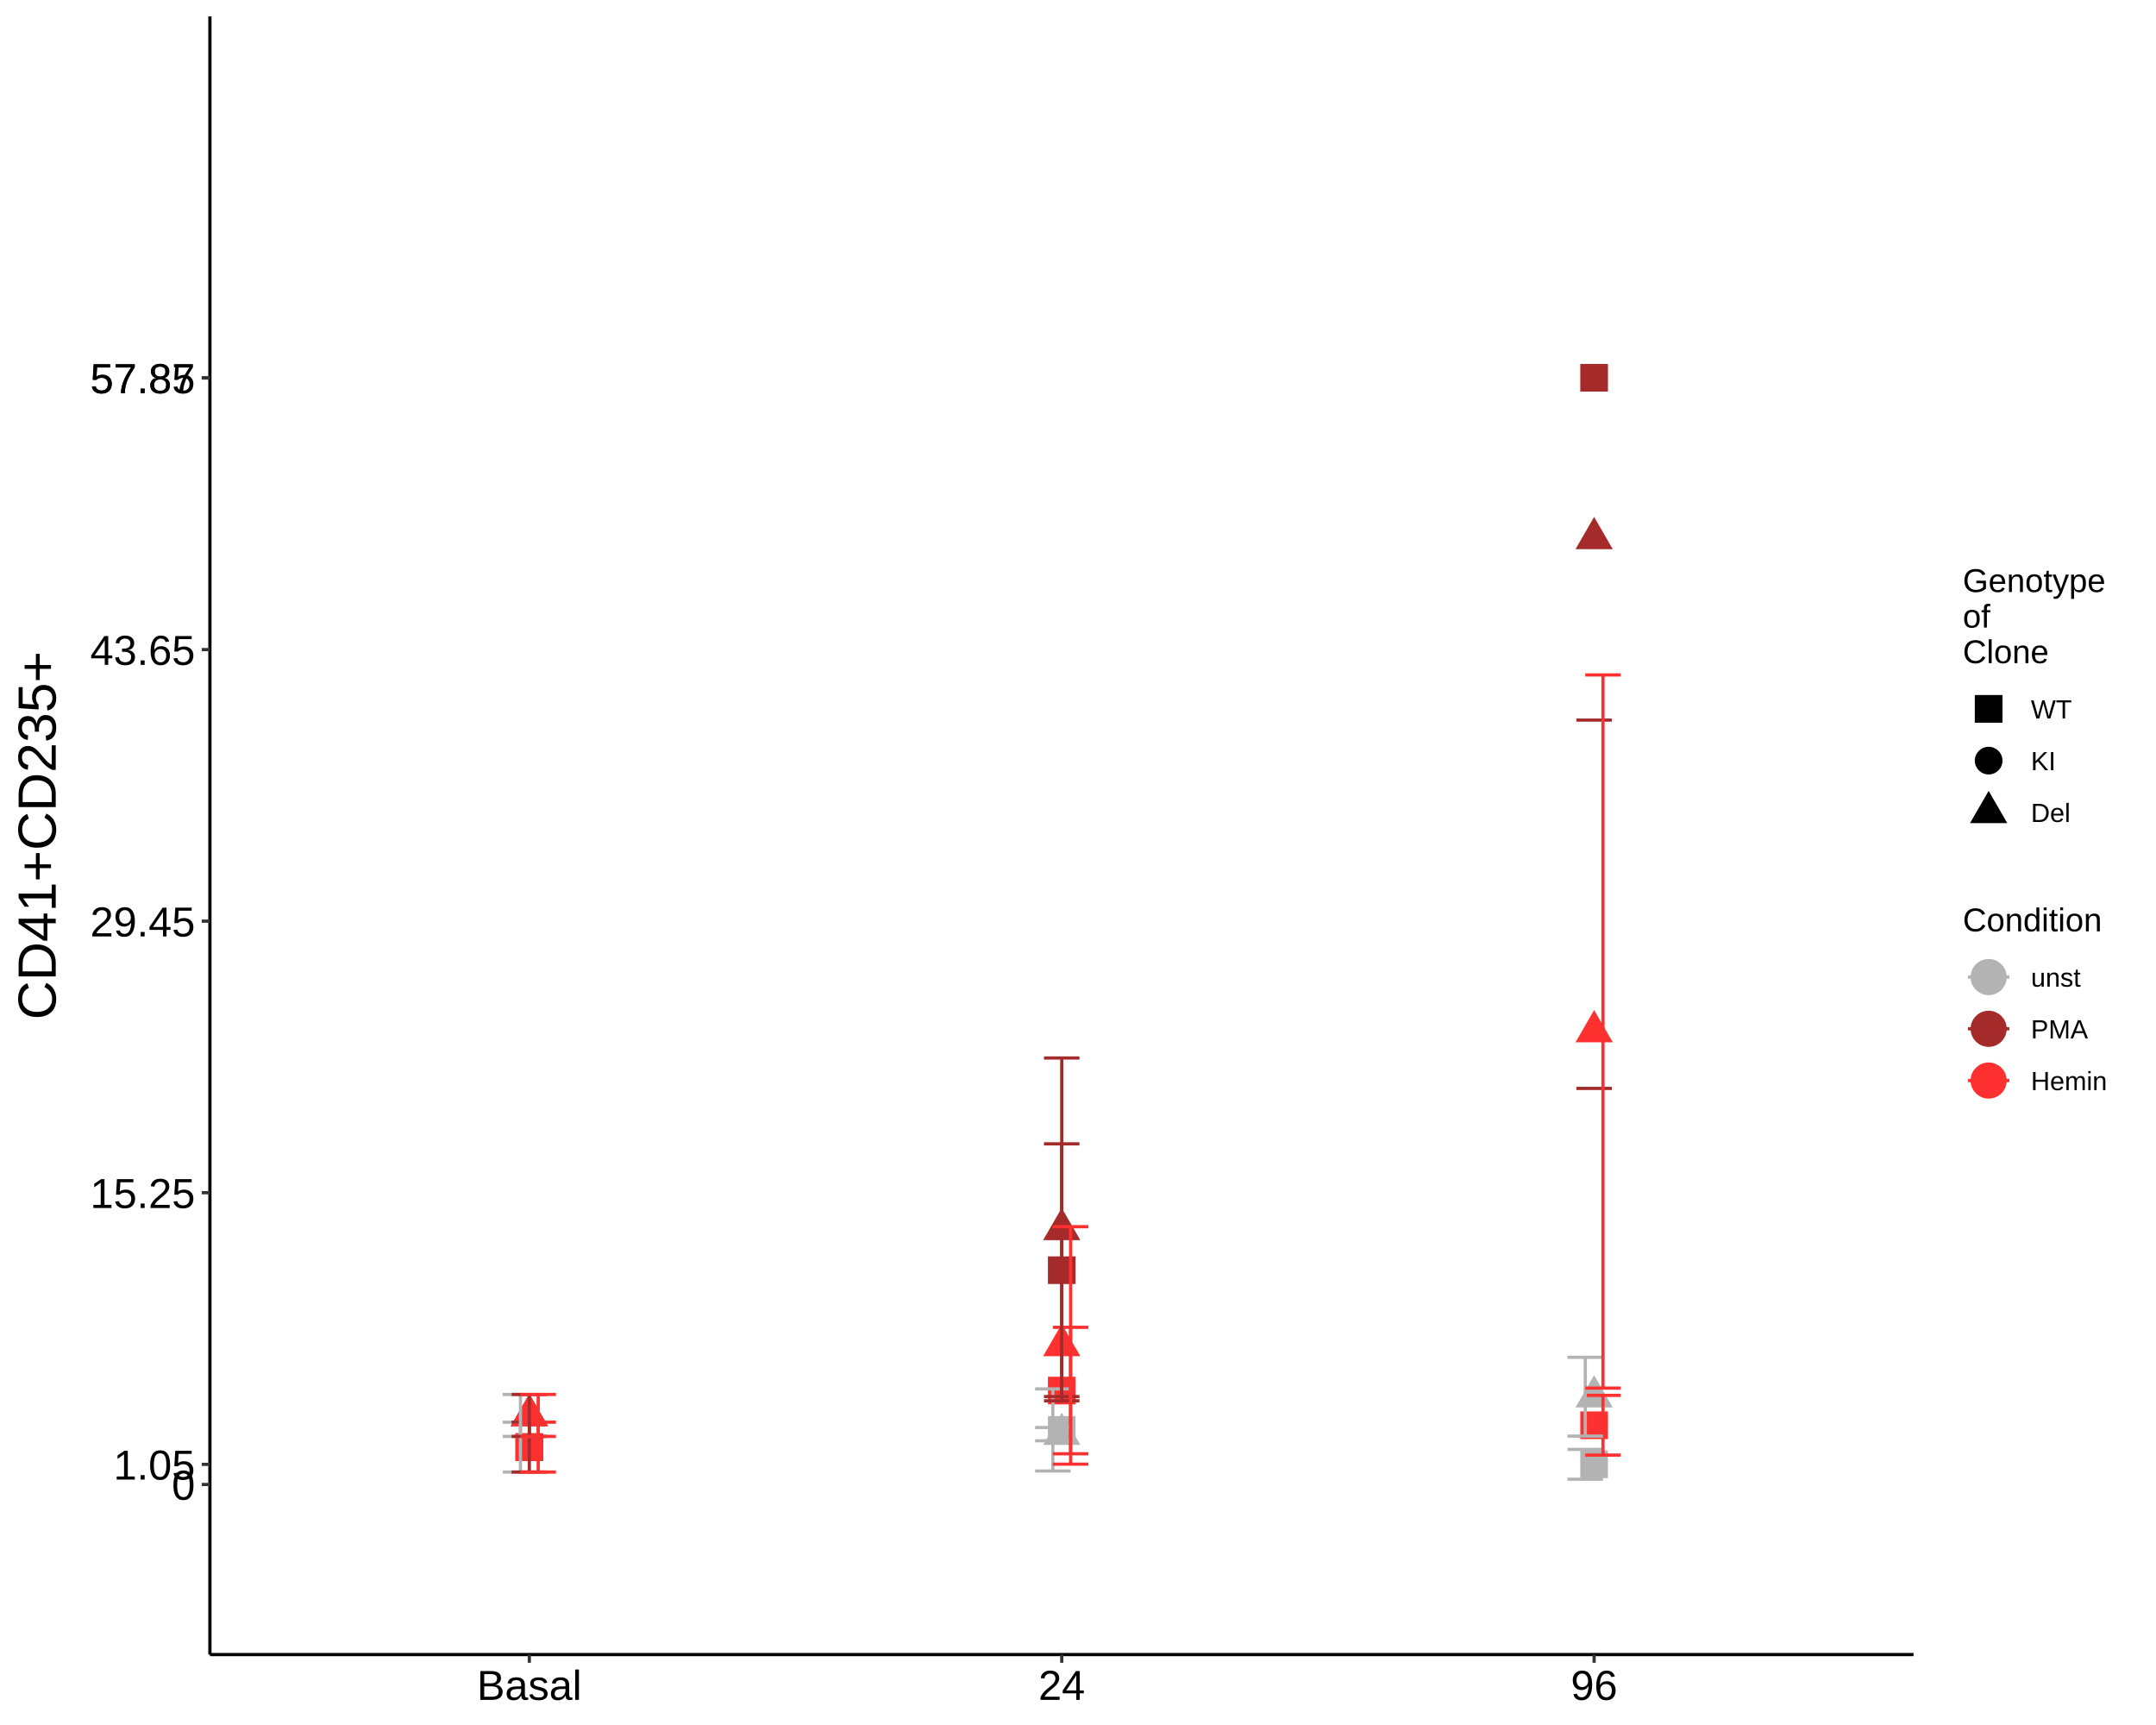
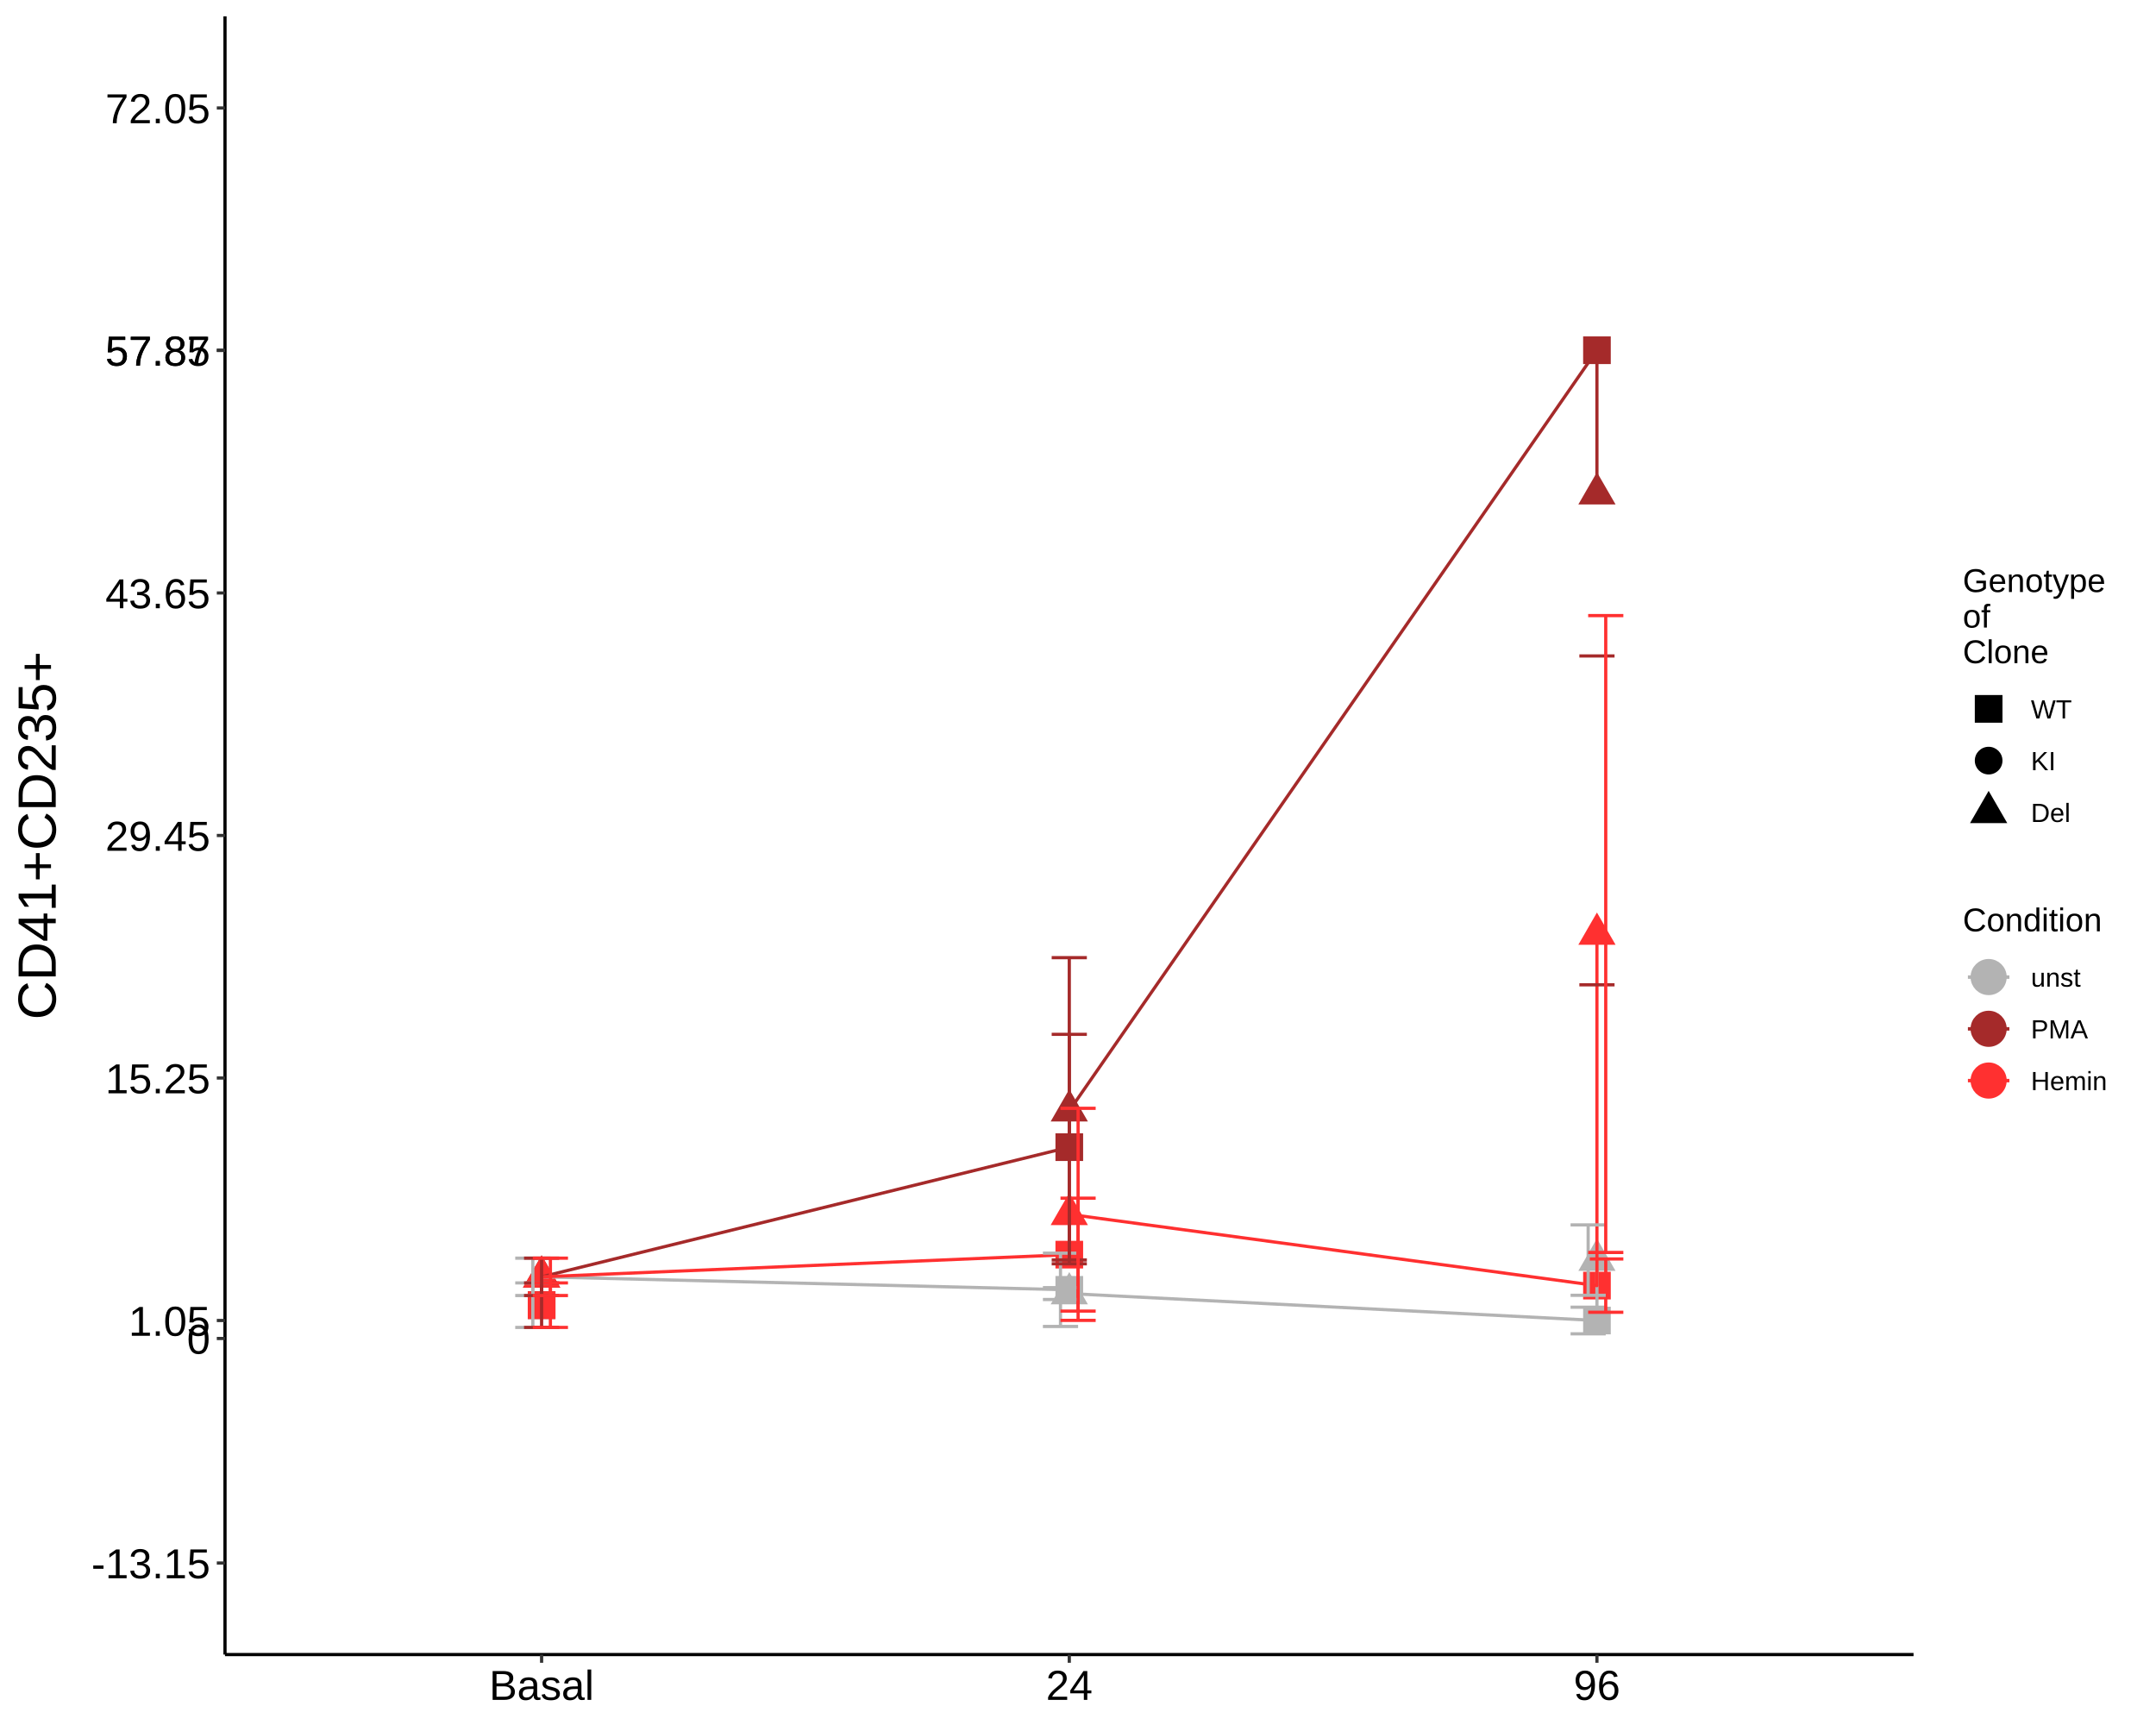
<svg xmlns="http://www.w3.org/2000/svg" class="svglite" width="720.00pt" height="576.00pt" viewBox="0 0 720.00 576.00">
  <defs>
    <style type="text/css">
    .svglite line, .svglite polyline, .svglite polygon, .svglite path, .svglite rect, .svglite circle {
      fill: none;
      stroke: #000000;
      stroke-linecap: round;
      stroke-linejoin: round;
      stroke-miterlimit: 10.00;
    }
  </style>
  </defs>
  <rect width="100%" height="100%" style="stroke: none; fill: #FFFFFF;" />
  <defs>
    <clipPath id="cpMC4wMHw3MjAuMDB8MC4wMHw1NzYuMDA=">
      <rect x="0.00" y="0.00" width="720.00" height="576.00" />
    </clipPath>
  </defs>
  <g clip-path="url(#cpMC4wMHw3MjAuMDB8MC4wMHw1NzYuMDA=)">
    <rect x="0" y="0.00" width="720.00" height="576.00" style="stroke-width: 1.07; stroke: #FFFFFF; fill: #FFFFFF;" />
  </g>
  <defs>
-     <clipPath id="cpNzAuMTB8NjM5LjAzfDUuNDh8NTUyLjQ4">
-       <rect x="70.10" y="5.48" width="568.94" height="547.00" />
+     <clipPath id="cpNzUuMTR8NjM5LjAzfDUuNDh8NTUyLjQ4">
+       <rect x="75.14" y="5.48" width="563.89" height="547.00" />
    </clipPath>
  </defs>
-   <g clip-path="url(#cpNzAuMTB8NjM5LjAzfDUuNDh8NTUyLjQ4)">
-     <rect x="70.10" y="5.48" width="568.94" height="547.00" style="stroke-width: 1.07; stroke: none; fill: #FFFFFF;" />
-     <polygon points="172.15,487.84 181.39,487.84 181.39,478.60 172.15,478.60 " style="stroke-width: 2.83; stroke: none; fill: #B3B3B3;" />
-     <polygon points="349.95,482.10 359.18,482.10 359.18,472.86 349.95,472.86 " style="stroke-width: 2.83; stroke: none; fill: #B3B3B3;" />
-     <polygon points="527.74,493.57 536.98,493.57 536.98,484.34 527.74,484.34 " style="stroke-width: 2.83; stroke: none; fill: #B3B3B3;" />
-     <polygon points="172.15,487.84 181.39,487.84 181.39,478.60 172.15,478.60 " style="stroke-width: 2.83; stroke: none; fill: #A52A2A;" />
-     <polygon points="349.95,428.75 359.18,428.75 359.18,419.52 349.95,419.52 " style="stroke-width: 2.83; stroke: none; fill: #A52A2A;" />
-     <polygon points="527.74,130.75 536.98,130.75 536.98,121.52 527.74,121.52 " style="stroke-width: 2.83; stroke: none; fill: #A52A2A;" />
-     <polygon points="172.15,487.84 181.39,487.84 181.39,478.60 172.15,478.60 " style="stroke-width: 2.83; stroke: none; fill: #FF3030;" />
-     <polygon points="349.95,468.95 359.18,468.95 359.18,459.71 349.95,459.71 " style="stroke-width: 2.83; stroke: none; fill: #FF3030;" />
-     <polygon points="527.74,480.53 536.98,480.53 536.98,471.29 527.74,471.29 " style="stroke-width: 2.83; stroke: none; fill: #FF3030;" />
-     <polygon points="176.77,465.45 182.99,476.22 170.55,476.22 " style="stroke-width: 2.83; stroke: none; fill: #B3B3B3;" />
-     <polygon points="354.57,471.71 360.78,482.48 348.35,482.48 " style="stroke-width: 2.83; stroke: none; fill: #B3B3B3;" />
-     <polygon points="532.36,459.19 538.58,469.96 526.14,469.96 " style="stroke-width: 2.83; stroke: none; fill: #B3B3B3;" />
-     <polygon points="176.77,465.45 182.99,476.22 170.55,476.22 " style="stroke-width: 2.83; stroke: none; fill: #A52A2A;" />
-     <polygon points="354.57,403.33 360.78,414.10 348.35,414.10 " style="stroke-width: 2.83; stroke: none; fill: #A52A2A;" />
-     <polygon points="532.36,172.60 538.58,183.37 526.14,183.37 " style="stroke-width: 2.83; stroke: none; fill: #A52A2A;" />
-     <polygon points="176.77,465.45 182.99,476.22 170.55,476.22 " style="stroke-width: 2.83; stroke: none; fill: #FF3030;" />
-     <polygon points="354.57,442.07 360.78,452.85 348.35,452.85 " style="stroke-width: 2.83; stroke: none; fill: #FF3030;" />
-     <polygon points="532.36,337.26 538.58,348.03 526.14,348.03 " style="stroke-width: 2.83; stroke: none; fill: #FF3030;" />
-     <polyline points="167.88,474.90 179.73,474.90 " style="stroke-width: 1.07; stroke: #B3B3B3; stroke-linecap: butt;" />
-     <polyline points="173.81,474.90 173.81,491.54 " style="stroke-width: 1.07; stroke: #B3B3B3; stroke-linecap: butt;" />
-     <polyline points="167.88,491.54 179.73,491.54 " style="stroke-width: 1.07; stroke: #B3B3B3; stroke-linecap: butt;" />
-     <polyline points="345.68,463.77 357.53,463.77 " style="stroke-width: 1.07; stroke: #B3B3B3; stroke-linecap: butt;" />
-     <polyline points="351.60,463.77 351.60,491.19 " style="stroke-width: 1.07; stroke: #B3B3B3; stroke-linecap: butt;" />
-     <polyline points="345.68,491.19 357.53,491.19 " style="stroke-width: 1.07; stroke: #B3B3B3; stroke-linecap: butt;" />
-     <polyline points="523.47,483.98 535.32,483.98 " style="stroke-width: 1.07; stroke: #B3B3B3; stroke-linecap: butt;" />
-     <polyline points="529.40,483.98 529.40,493.93 " style="stroke-width: 1.07; stroke: #B3B3B3; stroke-linecap: butt;" />
-     <polyline points="523.47,493.93 535.32,493.93 " style="stroke-width: 1.07; stroke: #B3B3B3; stroke-linecap: butt;" />
-     <polyline points="170.85,474.90 182.70,474.90 " style="stroke-width: 1.07; stroke: #A52A2A; stroke-linecap: butt;" />
-     <polyline points="176.77,474.90 176.77,491.54 " style="stroke-width: 1.07; stroke: #A52A2A; stroke-linecap: butt;" />
-     <polyline points="170.85,491.54 182.70,491.54 " style="stroke-width: 1.07; stroke: #A52A2A; stroke-linecap: butt;" />
-     <polyline points="348.64,381.95 360.49,381.95 " style="stroke-width: 1.07; stroke: #A52A2A; stroke-linecap: butt;" />
-     <polyline points="354.57,381.95 354.57,466.33 " style="stroke-width: 1.07; stroke: #A52A2A; stroke-linecap: butt;" />
-     <polyline points="348.64,466.33 360.49,466.33 " style="stroke-width: 1.07; stroke: #A52A2A; stroke-linecap: butt;" />
-     <polyline points="526.43,240.45 538.29,240.45 " style="stroke-width: 1.07; stroke: #A52A2A; stroke-linecap: butt;" />
-     <polyline points="173.81,474.90 185.66,474.90 " style="stroke-width: 1.07; stroke: #FF3030; stroke-linecap: butt;" />
-     <polyline points="179.73,474.90 179.73,491.54 " style="stroke-width: 1.07; stroke: #FF3030; stroke-linecap: butt;" />
-     <polyline points="173.81,491.54 185.66,491.54 " style="stroke-width: 1.07; stroke: #FF3030; stroke-linecap: butt;" />
-     <polyline points="351.60,443.22 363.45,443.22 " style="stroke-width: 1.07; stroke: #FF3030; stroke-linecap: butt;" />
-     <polyline points="357.53,443.22 357.53,485.43 " style="stroke-width: 1.07; stroke: #FF3030; stroke-linecap: butt;" />
-     <polyline points="351.60,485.43 363.45,485.43 " style="stroke-width: 1.07; stroke: #FF3030; stroke-linecap: butt;" />
-     <polyline points="529.40,465.93 541.25,465.93 " style="stroke-width: 1.07; stroke: #FF3030; stroke-linecap: butt;" />
-     <polyline points="535.32,465.93 535.32,485.88 " style="stroke-width: 1.07; stroke: #FF3030; stroke-linecap: butt;" />
-     <polyline points="529.40,485.88 541.25,485.88 " style="stroke-width: 1.07; stroke: #FF3030; stroke-linecap: butt;" />
-     <polyline points="167.88,465.63 179.73,465.63 " style="stroke-width: 1.07; stroke: #B3B3B3; stroke-linecap: butt;" />
-     <polyline points="173.81,465.63 173.81,479.63 " style="stroke-width: 1.07; stroke: #B3B3B3; stroke-linecap: butt;" />
-     <polyline points="167.88,479.63 179.73,479.63 " style="stroke-width: 1.07; stroke: #B3B3B3; stroke-linecap: butt;" />
-     <polyline points="345.68,476.67 357.53,476.67 " style="stroke-width: 1.07; stroke: #B3B3B3; stroke-linecap: butt;" />
-     <polyline points="351.60,476.67 351.60,481.10 " style="stroke-width: 1.07; stroke: #B3B3B3; stroke-linecap: butt;" />
-     <polyline points="345.68,481.10 357.53,481.10 " style="stroke-width: 1.07; stroke: #B3B3B3; stroke-linecap: butt;" />
-     <polyline points="523.47,453.21 535.32,453.21 " style="stroke-width: 1.07; stroke: #B3B3B3; stroke-linecap: butt;" />
-     <polyline points="529.40,453.21 529.40,479.53 " style="stroke-width: 1.07; stroke: #B3B3B3; stroke-linecap: butt;" />
-     <polyline points="523.47,479.53 535.32,479.53 " style="stroke-width: 1.07; stroke: #B3B3B3; stroke-linecap: butt;" />
-     <polyline points="170.85,465.63 182.70,465.63 " style="stroke-width: 1.07; stroke: #A52A2A; stroke-linecap: butt;" />
-     <polyline points="176.77,465.63 176.77,479.63 " style="stroke-width: 1.07; stroke: #A52A2A; stroke-linecap: butt;" />
-     <polyline points="170.85,479.63 182.70,479.63 " style="stroke-width: 1.07; stroke: #A52A2A; stroke-linecap: butt;" />
-     <polyline points="348.64,353.28 360.49,353.28 " style="stroke-width: 1.07; stroke: #A52A2A; stroke-linecap: butt;" />
-     <polyline points="354.57,353.28 354.57,467.75 " style="stroke-width: 1.07; stroke: #A52A2A; stroke-linecap: butt;" />
-     <polyline points="348.64,467.75 360.49,467.75 " style="stroke-width: 1.07; stroke: #A52A2A; stroke-linecap: butt;" />
-     <polyline points="526.43,363.43 538.29,363.43 " style="stroke-width: 1.07; stroke: #A52A2A; stroke-linecap: butt;" />
-     <polyline points="173.81,465.63 185.66,465.63 " style="stroke-width: 1.07; stroke: #FF3030; stroke-linecap: butt;" />
-     <polyline points="179.73,465.63 179.73,479.63 " style="stroke-width: 1.07; stroke: #FF3030; stroke-linecap: butt;" />
-     <polyline points="173.81,479.63 185.66,479.63 " style="stroke-width: 1.07; stroke: #FF3030; stroke-linecap: butt;" />
-     <polyline points="351.60,409.61 363.45,409.61 " style="stroke-width: 1.07; stroke: #FF3030; stroke-linecap: butt;" />
-     <polyline points="357.53,409.61 357.53,488.90 " style="stroke-width: 1.07; stroke: #FF3030; stroke-linecap: butt;" />
-     <polyline points="351.60,488.90 363.45,488.90 " style="stroke-width: 1.07; stroke: #FF3030; stroke-linecap: butt;" />
-     <polyline points="529.40,225.37 541.25,225.37 " style="stroke-width: 1.07; stroke: #FF3030; stroke-linecap: butt;" />
-     <polyline points="535.32,225.37 535.32,463.51 " style="stroke-width: 1.07; stroke: #FF3030; stroke-linecap: butt;" />
-     <polyline points="529.40,463.51 541.25,463.51 " style="stroke-width: 1.07; stroke: #FF3030; stroke-linecap: butt;" />
+   <g clip-path="url(#cpNzUuMTR8NjM5LjAzfDUuNDh8NTUyLjQ4)">
+     <rect x="75.14" y="5.48" width="563.89" height="547.00" style="stroke-width: 1.07; stroke: none; fill: #FFFFFF;" />
+     <polygon points="176.25,440.43 185.49,440.43 185.49,431.19 176.25,431.19 " style="stroke-width: 2.83; stroke: none; fill: #B3B3B3;" />
+     <polygon points="352.47,435.31 361.71,435.31 361.71,426.07 352.47,426.07 " style="stroke-width: 2.83; stroke: none; fill: #B3B3B3;" />
+     <polygon points="528.69,445.55 537.92,445.55 537.92,436.32 528.69,436.32 " style="stroke-width: 2.83; stroke: none; fill: #B3B3B3;" />
+     <polygon points="176.25,440.43 185.49,440.43 185.49,431.19 176.25,431.19 " style="stroke-width: 2.83; stroke: none; fill: #A52A2A;" />
+     <polygon points="352.47,387.67 361.71,387.67 361.71,378.43 352.47,378.43 " style="stroke-width: 2.83; stroke: none; fill: #A52A2A;" />
+     <polygon points="528.69,121.57 537.92,121.57 537.92,112.33 528.69,112.33 " style="stroke-width: 2.83; stroke: none; fill: #A52A2A;" />
+     <polygon points="176.25,440.43 185.49,440.43 185.49,431.19 176.25,431.19 " style="stroke-width: 2.83; stroke: none; fill: #FF3030;" />
+     <polygon points="352.47,423.56 361.71,423.56 361.71,414.32 352.47,414.32 " style="stroke-width: 2.83; stroke: none; fill: #FF3030;" />
+     <polygon points="528.69,433.90 537.92,433.90 537.92,424.66 528.69,424.66 " style="stroke-width: 2.83; stroke: none; fill: #FF3030;" />
+     <polygon points="180.87,419.17 187.09,429.95 174.65,429.95 " style="stroke-width: 2.83; stroke: none; fill: #B3B3B3;" />
+     <polygon points="357.09,424.76 363.31,435.53 350.87,435.53 " style="stroke-width: 2.83; stroke: none; fill: #B3B3B3;" />
+     <polygon points="533.30,413.58 539.52,424.36 527.09,424.36 " style="stroke-width: 2.83; stroke: none; fill: #B3B3B3;" />
+     <polygon points="180.87,419.17 187.09,429.95 174.65,429.95 " style="stroke-width: 2.83; stroke: none; fill: #A52A2A;" />
+     <polygon points="357.09,363.70 363.31,374.48 350.87,374.48 " style="stroke-width: 2.83; stroke: none; fill: #A52A2A;" />
+     <polygon points="533.30,157.67 539.52,168.44 527.09,168.44 " style="stroke-width: 2.83; stroke: none; fill: #A52A2A;" />
+     <polygon points="180.87,419.17 187.09,429.95 174.65,429.95 " style="stroke-width: 2.83; stroke: none; fill: #FF3030;" />
+     <polygon points="357.09,398.30 363.31,409.07 350.87,409.07 " style="stroke-width: 2.83; stroke: none; fill: #FF3030;" />
+     <polygon points="533.30,304.70 539.52,315.47 527.09,315.47 " style="stroke-width: 2.83; stroke: none; fill: #FF3030;" />
+     <polyline points="180.87,435.81 180.87,426.35 357.09,430.69 357.09,431.94 533.30,440.93 533.30,420.77 " style="stroke-width: 1.07; stroke: #B3B3B3; stroke-linecap: butt;" />
+     <polyline points="180.87,435.81 180.87,426.35 357.09,383.05 357.09,370.89 533.30,116.95 533.30,164.85 " style="stroke-width: 1.07; stroke: #A52A2A; stroke-linecap: butt;" />
+     <polyline points="180.87,435.81 180.87,426.35 357.09,418.94 357.09,405.48 533.30,429.28 533.30,311.88 " style="stroke-width: 1.07; stroke: #FF3030; stroke-linecap: butt;" />
+     <polyline points="172.06,428.38 183.81,428.38 " style="stroke-width: 1.07; stroke: #B3B3B3; stroke-linecap: butt;" />
+     <polyline points="177.94,428.38 177.94,443.24 " style="stroke-width: 1.07; stroke: #B3B3B3; stroke-linecap: butt;" />
+     <polyline points="172.06,443.24 183.81,443.24 " style="stroke-width: 1.07; stroke: #B3B3B3; stroke-linecap: butt;" />
+     <polyline points="348.28,418.45 360.03,418.45 " style="stroke-width: 1.07; stroke: #B3B3B3; stroke-linecap: butt;" />
+     <polyline points="354.15,418.45 354.15,442.93 " style="stroke-width: 1.07; stroke: #B3B3B3; stroke-linecap: butt;" />
+     <polyline points="348.28,442.93 360.03,442.93 " style="stroke-width: 1.07; stroke: #B3B3B3; stroke-linecap: butt;" />
+     <polyline points="524.49,436.49 536.24,436.49 " style="stroke-width: 1.07; stroke: #B3B3B3; stroke-linecap: butt;" />
+     <polyline points="530.37,436.49 530.37,445.38 " style="stroke-width: 1.07; stroke: #B3B3B3; stroke-linecap: butt;" />
+     <polyline points="524.49,445.38 536.24,445.38 " style="stroke-width: 1.07; stroke: #B3B3B3; stroke-linecap: butt;" />
+     <polyline points="175.00,428.38 186.75,428.38 " style="stroke-width: 1.07; stroke: #A52A2A; stroke-linecap: butt;" />
+     <polyline points="180.87,428.38 180.87,443.24 " style="stroke-width: 1.07; stroke: #A52A2A; stroke-linecap: butt;" />
+     <polyline points="175.00,443.24 186.75,443.24 " style="stroke-width: 1.07; stroke: #A52A2A; stroke-linecap: butt;" />
+     <polyline points="351.21,345.38 362.96,345.38 " style="stroke-width: 1.07; stroke: #A52A2A; stroke-linecap: butt;" />
+     <polyline points="357.09,345.38 357.09,420.73 " style="stroke-width: 1.07; stroke: #A52A2A; stroke-linecap: butt;" />
+     <polyline points="351.21,420.73 362.96,420.73 " style="stroke-width: 1.07; stroke: #A52A2A; stroke-linecap: butt;" />
+     <polyline points="527.43,219.03 539.18,219.03 " style="stroke-width: 1.07; stroke: #A52A2A; stroke-linecap: butt;" />
+     <polyline points="177.94,428.38 189.68,428.38 " style="stroke-width: 1.07; stroke: #FF3030; stroke-linecap: butt;" />
+     <polyline points="183.81,428.38 183.81,443.24 " style="stroke-width: 1.07; stroke: #FF3030; stroke-linecap: butt;" />
+     <polyline points="177.94,443.24 189.68,443.24 " style="stroke-width: 1.07; stroke: #FF3030; stroke-linecap: butt;" />
+     <polyline points="354.15,400.09 365.90,400.09 " style="stroke-width: 1.07; stroke: #FF3030; stroke-linecap: butt;" />
+     <polyline points="360.03,400.09 360.03,437.79 " style="stroke-width: 1.07; stroke: #FF3030; stroke-linecap: butt;" />
+     <polyline points="354.15,437.79 365.90,437.79 " style="stroke-width: 1.07; stroke: #FF3030; stroke-linecap: butt;" />
+     <polyline points="530.37,420.38 542.12,420.38 " style="stroke-width: 1.07; stroke: #FF3030; stroke-linecap: butt;" />
+     <polyline points="536.24,420.38 536.24,438.19 " style="stroke-width: 1.07; stroke: #FF3030; stroke-linecap: butt;" />
+     <polyline points="530.37,438.19 542.12,438.19 " style="stroke-width: 1.07; stroke: #FF3030; stroke-linecap: butt;" />
+     <polyline points="172.06,420.11 183.81,420.11 " style="stroke-width: 1.07; stroke: #B3B3B3; stroke-linecap: butt;" />
+     <polyline points="177.94,420.11 177.94,432.60 " style="stroke-width: 1.07; stroke: #B3B3B3; stroke-linecap: butt;" />
+     <polyline points="172.06,432.60 183.81,432.60 " style="stroke-width: 1.07; stroke: #B3B3B3; stroke-linecap: butt;" />
+     <polyline points="348.28,429.96 360.03,429.96 " style="stroke-width: 1.07; stroke: #B3B3B3; stroke-linecap: butt;" />
+     <polyline points="354.15,429.96 354.15,433.92 " style="stroke-width: 1.07; stroke: #B3B3B3; stroke-linecap: butt;" />
+     <polyline points="348.28,433.92 360.03,433.92 " style="stroke-width: 1.07; stroke: #B3B3B3; stroke-linecap: butt;" />
+     <polyline points="524.49,409.01 536.24,409.01 " style="stroke-width: 1.07; stroke: #B3B3B3; stroke-linecap: butt;" />
+     <polyline points="530.37,409.01 530.37,432.52 " style="stroke-width: 1.07; stroke: #B3B3B3; stroke-linecap: butt;" />
+     <polyline points="524.49,432.52 536.24,432.52 " style="stroke-width: 1.07; stroke: #B3B3B3; stroke-linecap: butt;" />
+     <polyline points="175.00,420.11 186.75,420.11 " style="stroke-width: 1.07; stroke: #A52A2A; stroke-linecap: butt;" />
+     <polyline points="180.87,420.11 180.87,432.60 " style="stroke-width: 1.07; stroke: #A52A2A; stroke-linecap: butt;" />
+     <polyline points="175.00,432.60 186.75,432.60 " style="stroke-width: 1.07; stroke: #A52A2A; stroke-linecap: butt;" />
+     <polyline points="351.21,319.78 362.96,319.78 " style="stroke-width: 1.07; stroke: #A52A2A; stroke-linecap: butt;" />
+     <polyline points="357.09,319.78 357.09,421.99 " style="stroke-width: 1.07; stroke: #A52A2A; stroke-linecap: butt;" />
+     <polyline points="351.21,421.99 362.96,421.99 " style="stroke-width: 1.07; stroke: #A52A2A; stroke-linecap: butt;" />
+     <polyline points="527.43,328.84 539.18,328.84 " style="stroke-width: 1.07; stroke: #A52A2A; stroke-linecap: butt;" />
+     <polyline points="177.94,420.11 189.68,420.11 " style="stroke-width: 1.07; stroke: #FF3030; stroke-linecap: butt;" />
+     <polyline points="183.81,420.11 183.81,432.60 " style="stroke-width: 1.07; stroke: #FF3030; stroke-linecap: butt;" />
+     <polyline points="177.94,432.60 189.68,432.60 " style="stroke-width: 1.07; stroke: #FF3030; stroke-linecap: butt;" />
+     <polyline points="354.15,370.08 365.90,370.08 " style="stroke-width: 1.07; stroke: #FF3030; stroke-linecap: butt;" />
+     <polyline points="360.03,370.08 360.03,440.89 " style="stroke-width: 1.07; stroke: #FF3030; stroke-linecap: butt;" />
+     <polyline points="354.15,440.89 365.90,440.89 " style="stroke-width: 1.07; stroke: #FF3030; stroke-linecap: butt;" />
+     <polyline points="530.37,205.56 542.12,205.56 " style="stroke-width: 1.07; stroke: #FF3030; stroke-linecap: butt;" />
+     <polyline points="536.24,205.56 536.24,418.21 " style="stroke-width: 1.07; stroke: #FF3030; stroke-linecap: butt;" />
+     <polyline points="530.37,418.21 542.12,418.21 " style="stroke-width: 1.07; stroke: #FF3030; stroke-linecap: butt;" />
  </g>
  <g clip-path="url(#cpMC4wMHw3MjAuMDB8MC4wMHw1NzYuMDA=)">
-     <polyline points="70.10,552.48 70.10,5.48 " style="stroke-width: 1.07; stroke-linecap: butt;" />
-     <text x="65.16" y="500.78" text-anchor="end" style="font-size: 14.00px; font-family: Arimo;" textLength="8.91px" lengthAdjust="spacingAndGlyphs">0</text>
-     <text x="65.16" y="494.06" text-anchor="end" style="font-size: 14.00px; font-family: Arimo;" textLength="31.17px" lengthAdjust="spacingAndGlyphs">1.05</text>
-     <text x="65.16" y="403.37" text-anchor="end" style="font-size: 14.00px; font-family: Arimo;" textLength="40.08px" lengthAdjust="spacingAndGlyphs">15.25</text>
-     <text x="65.16" y="312.69" text-anchor="end" style="font-size: 14.00px; font-family: Arimo;" textLength="40.08px" lengthAdjust="spacingAndGlyphs">29.45</text>
-     <text x="65.16" y="222.01" text-anchor="end" style="font-size: 14.00px; font-family: Arimo;" textLength="40.08px" lengthAdjust="spacingAndGlyphs">43.65</text>
-     <text x="65.16" y="131.32" text-anchor="end" style="font-size: 14.00px; font-family: Arimo;" textLength="40.08px" lengthAdjust="spacingAndGlyphs">57.85</text>
-     <text x="65.16" y="131.24" text-anchor="end" style="font-size: 14.00px; font-family: Arimo;" textLength="40.08px" lengthAdjust="spacingAndGlyphs">57.87</text>
-     <polyline points="67.36,495.68 70.10,495.68 " style="stroke-width: 1.07; stroke: #333333; stroke-linecap: butt;" />
-     <polyline points="67.36,488.96 70.10,488.96 " style="stroke-width: 1.07; stroke: #333333; stroke-linecap: butt;" />
-     <polyline points="67.36,398.27 70.10,398.27 " style="stroke-width: 1.07; stroke: #333333; stroke-linecap: butt;" />
-     <polyline points="67.36,307.59 70.10,307.59 " style="stroke-width: 1.07; stroke: #333333; stroke-linecap: butt;" />
-     <polyline points="67.36,216.90 70.10,216.90 " style="stroke-width: 1.07; stroke: #333333; stroke-linecap: butt;" />
-     <polyline points="67.36,126.22 70.10,126.22 " style="stroke-width: 1.07; stroke: #333333; stroke-linecap: butt;" />
-     <polyline points="67.36,126.14 70.10,126.14 " style="stroke-width: 1.07; stroke: #333333; stroke-linecap: butt;" />
-     <polyline points="70.10,552.48 639.03,552.48 " style="stroke-width: 1.07; stroke-linecap: butt;" />
-     <polyline points="176.77,555.22 176.77,552.48 " style="stroke-width: 1.07; stroke: #333333; stroke-linecap: butt;" />
-     <polyline points="354.57,555.22 354.57,552.48 " style="stroke-width: 1.07; stroke: #333333; stroke-linecap: butt;" />
-     <polyline points="532.36,555.22 532.36,552.48 " style="stroke-width: 1.07; stroke: #333333; stroke-linecap: butt;" />
-     <text x="176.77" y="567.61" text-anchor="middle" style="font-size: 14.00px; font-family: Arimo;" textLength="37.94px" lengthAdjust="spacingAndGlyphs">Basal</text>
-     <text x="354.57" y="567.61" text-anchor="middle" style="font-size: 14.00px; font-family: Arimo;" textLength="17.81px" lengthAdjust="spacingAndGlyphs">24</text>
-     <text x="532.36" y="567.61" text-anchor="middle" style="font-size: 14.00px; font-family: Arimo;" textLength="17.81px" lengthAdjust="spacingAndGlyphs">96</text>
+     <polyline points="75.14,552.48 75.14,5.48 " style="stroke-width: 1.07; stroke-linecap: butt;" />
+     <text x="70.21" y="527.01" text-anchor="end" style="font-size: 14.00px; font-family: Arimo;" textLength="45.12px" lengthAdjust="spacingAndGlyphs">-13.15</text>
+     <text x="70.21" y="452.04" text-anchor="end" style="font-size: 14.00px; font-family: Arimo;" textLength="8.91px" lengthAdjust="spacingAndGlyphs">0</text>
+     <text x="70.21" y="446.04" text-anchor="end" style="font-size: 14.00px; font-family: Arimo;" textLength="31.17px" lengthAdjust="spacingAndGlyphs">1.05</text>
+     <text x="70.21" y="365.06" text-anchor="end" style="font-size: 14.00px; font-family: Arimo;" textLength="40.08px" lengthAdjust="spacingAndGlyphs">15.25</text>
+     <text x="70.21" y="284.08" text-anchor="end" style="font-size: 14.00px; font-family: Arimo;" textLength="40.08px" lengthAdjust="spacingAndGlyphs">29.45</text>
+     <text x="70.21" y="203.10" text-anchor="end" style="font-size: 14.00px; font-family: Arimo;" textLength="40.08px" lengthAdjust="spacingAndGlyphs">43.65</text>
+     <text x="70.21" y="122.12" text-anchor="end" style="font-size: 14.00px; font-family: Arimo;" textLength="40.08px" lengthAdjust="spacingAndGlyphs">57.85</text>
+     <text x="70.21" y="122.05" text-anchor="end" style="font-size: 14.00px; font-family: Arimo;" textLength="40.08px" lengthAdjust="spacingAndGlyphs">57.87</text>
+     <text x="70.21" y="41.15" text-anchor="end" style="font-size: 14.00px; font-family: Arimo;" textLength="40.08px" lengthAdjust="spacingAndGlyphs">72.05</text>
+     <polyline points="72.40,521.91 75.14,521.91 " style="stroke-width: 1.07; stroke: #333333; stroke-linecap: butt;" />
+     <polyline points="72.40,446.94 75.14,446.94 " style="stroke-width: 1.07; stroke: #333333; stroke-linecap: butt;" />
+     <polyline points="72.40,440.93 75.14,440.93 " style="stroke-width: 1.07; stroke: #333333; stroke-linecap: butt;" />
+     <polyline points="72.40,359.96 75.14,359.96 " style="stroke-width: 1.07; stroke: #333333; stroke-linecap: butt;" />
+     <polyline points="72.40,278.98 75.14,278.98 " style="stroke-width: 1.07; stroke: #333333; stroke-linecap: butt;" />
+     <polyline points="72.40,198.00 75.14,198.00 " style="stroke-width: 1.07; stroke: #333333; stroke-linecap: butt;" />
+     <polyline points="72.40,117.02 75.14,117.02 " style="stroke-width: 1.07; stroke: #333333; stroke-linecap: butt;" />
+     <polyline points="72.40,116.95 75.14,116.95 " style="stroke-width: 1.07; stroke: #333333; stroke-linecap: butt;" />
+     <polyline points="72.40,36.05 75.14,36.05 " style="stroke-width: 1.07; stroke: #333333; stroke-linecap: butt;" />
+     <polyline points="75.14,552.48 639.03,552.48 " style="stroke-width: 1.07; stroke-linecap: butt;" />
+     <polyline points="180.87,555.22 180.87,552.48 " style="stroke-width: 1.07; stroke: #333333; stroke-linecap: butt;" />
+     <polyline points="357.09,555.22 357.09,552.48 " style="stroke-width: 1.07; stroke: #333333; stroke-linecap: butt;" />
+     <polyline points="533.30,555.22 533.30,552.48 " style="stroke-width: 1.07; stroke: #333333; stroke-linecap: butt;" />
+     <text x="180.87" y="567.61" text-anchor="middle" style="font-size: 14.00px; font-family: Arimo;" textLength="37.94px" lengthAdjust="spacingAndGlyphs">Basal</text>
+     <text x="357.09" y="567.61" text-anchor="middle" style="font-size: 14.00px; font-family: Arimo;" textLength="17.81px" lengthAdjust="spacingAndGlyphs">24</text>
+     <text x="533.30" y="567.61" text-anchor="middle" style="font-size: 14.00px; font-family: Arimo;" textLength="17.81px" lengthAdjust="spacingAndGlyphs">96</text>
    <text transform="translate(18.61,278.98) rotate(-90)" text-anchor="middle" style="font-size: 18.00px; font-family: Arimo;" textLength="140.31px" lengthAdjust="spacingAndGlyphs">CD41+CD235+</text>
    <rect x="649.99" y="183.03" width="64.53" height="102.35" style="stroke-width: 1.07; stroke: none; fill: #FFFFFF;" />
    <text x="655.47" y="197.68" style="font-size: 11.00px; font-family: Arimo;" textLength="53.57px" lengthAdjust="spacingAndGlyphs">Genotype</text>
    <text x="655.47" y="209.56" style="font-size: 11.00px; font-family: Arimo;" textLength="10.61px" lengthAdjust="spacingAndGlyphs">of</text>
    <text x="655.47" y="221.44" style="font-size: 11.00px; font-family: Arimo;" textLength="31.21px" lengthAdjust="spacingAndGlyphs">Clone</text>
    <polygon points="659.49,241.32 668.73,241.32 668.73,232.08 659.49,232.08 " style="stroke-width: 2.83; stroke: none; fill: #000000;" />
    <circle cx="664.11" cy="253.98" r="4.62" style="stroke-width: 2.83; stroke: none; fill: #000000;" />
    <polygon points="664.11,264.08 670.33,274.85 657.89,274.85 " style="stroke-width: 2.83; stroke: none; fill: #000000;" />
    <text x="678.23" y="239.91" style="font-size: 8.80px; font-family: Arimo;" textLength="14.07px" lengthAdjust="spacingAndGlyphs">WT</text>
    <text x="678.23" y="257.19" style="font-size: 8.80px; font-family: Arimo;" textLength="8.36px" lengthAdjust="spacingAndGlyphs">KI</text>
    <text x="678.23" y="274.47" style="font-size: 8.80px; font-family: Arimo;" textLength="14.64px" lengthAdjust="spacingAndGlyphs">Del</text>
    <rect x="649.99" y="296.34" width="63.46" height="78.59" style="stroke-width: 1.07; stroke: none; fill: #FFFFFF;" />
    <text x="655.47" y="310.98" style="font-size: 11.00px; font-family: Arimo;" textLength="52.50px" lengthAdjust="spacingAndGlyphs">Condition</text>
    <circle cx="664.11" cy="326.25" r="4.62" style="stroke-width: 2.83; stroke: #B3B3B3; fill: #B3B3B3;" />
    <line x1="657.20" y1="326.25" x2="671.03" y2="326.25" style="stroke-width: 1.07; stroke: #B3B3B3; stroke-linecap: butt;" />
+     <line x1="657.20" y1="326.25" x2="671.03" y2="326.25" style="stroke-width: 1.07; stroke: #B3B3B3; stroke-linecap: butt;" />
    <circle cx="664.11" cy="343.53" r="4.62" style="stroke-width: 2.83; stroke: #A52A2A; fill: #A52A2A;" />
    <line x1="657.20" y1="343.53" x2="671.03" y2="343.53" style="stroke-width: 1.07; stroke: #A52A2A; stroke-linecap: butt;" />
+     <line x1="657.20" y1="343.53" x2="671.03" y2="343.53" style="stroke-width: 1.07; stroke: #A52A2A; stroke-linecap: butt;" />
    <circle cx="664.11" cy="360.81" r="4.62" style="stroke-width: 2.83; stroke: #FF3030; fill: #FF3030;" />
+     <line x1="657.20" y1="360.81" x2="671.03" y2="360.81" style="stroke-width: 1.07; stroke: #FF3030; stroke-linecap: butt;" />
    <line x1="657.20" y1="360.81" x2="671.03" y2="360.81" style="stroke-width: 1.07; stroke: #FF3030; stroke-linecap: butt;" />
    <text x="678.23" y="329.46" style="font-size: 8.80px; font-family: Arimo;" textLength="19.18px" lengthAdjust="spacingAndGlyphs">unst</text>
    <text x="678.23" y="346.74" style="font-size: 8.80px; font-family: Arimo;" textLength="18.91px" lengthAdjust="spacingAndGlyphs">PMA</text>
    <text x="678.23" y="364.02" style="font-size: 8.80px; font-family: Arimo;" textLength="28.62px" lengthAdjust="spacingAndGlyphs">Hemin</text>
  </g>
</svg>
